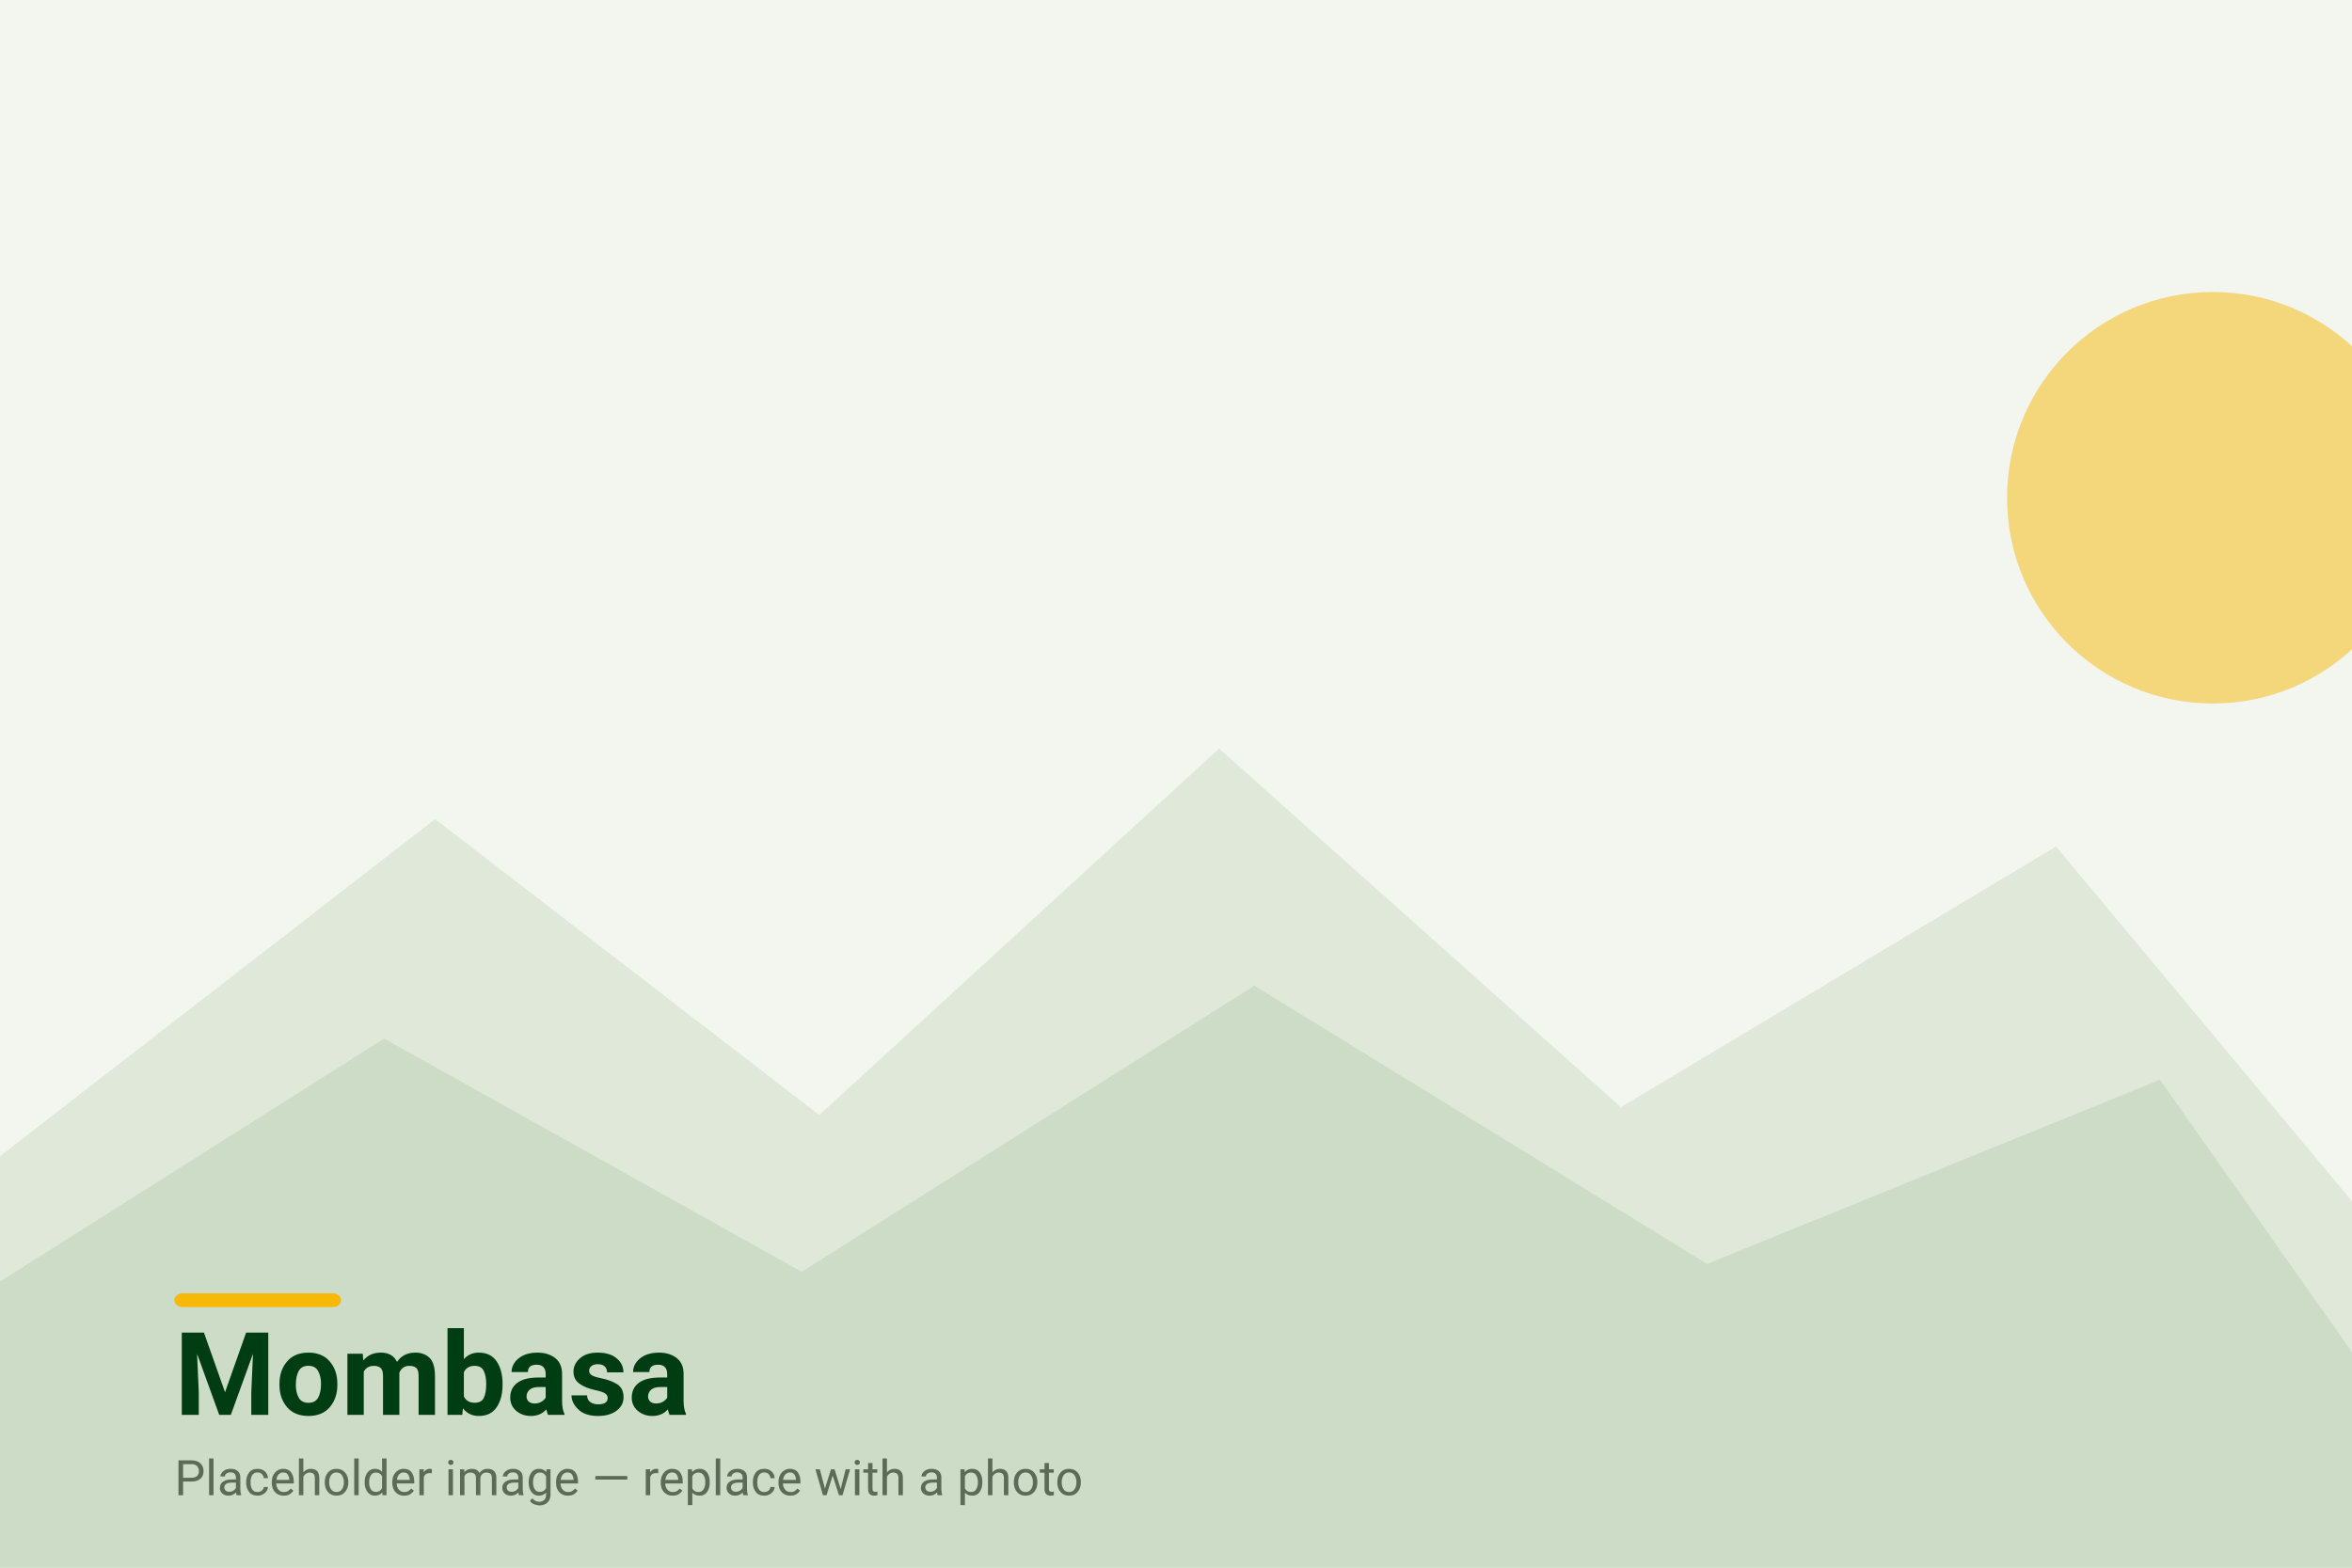
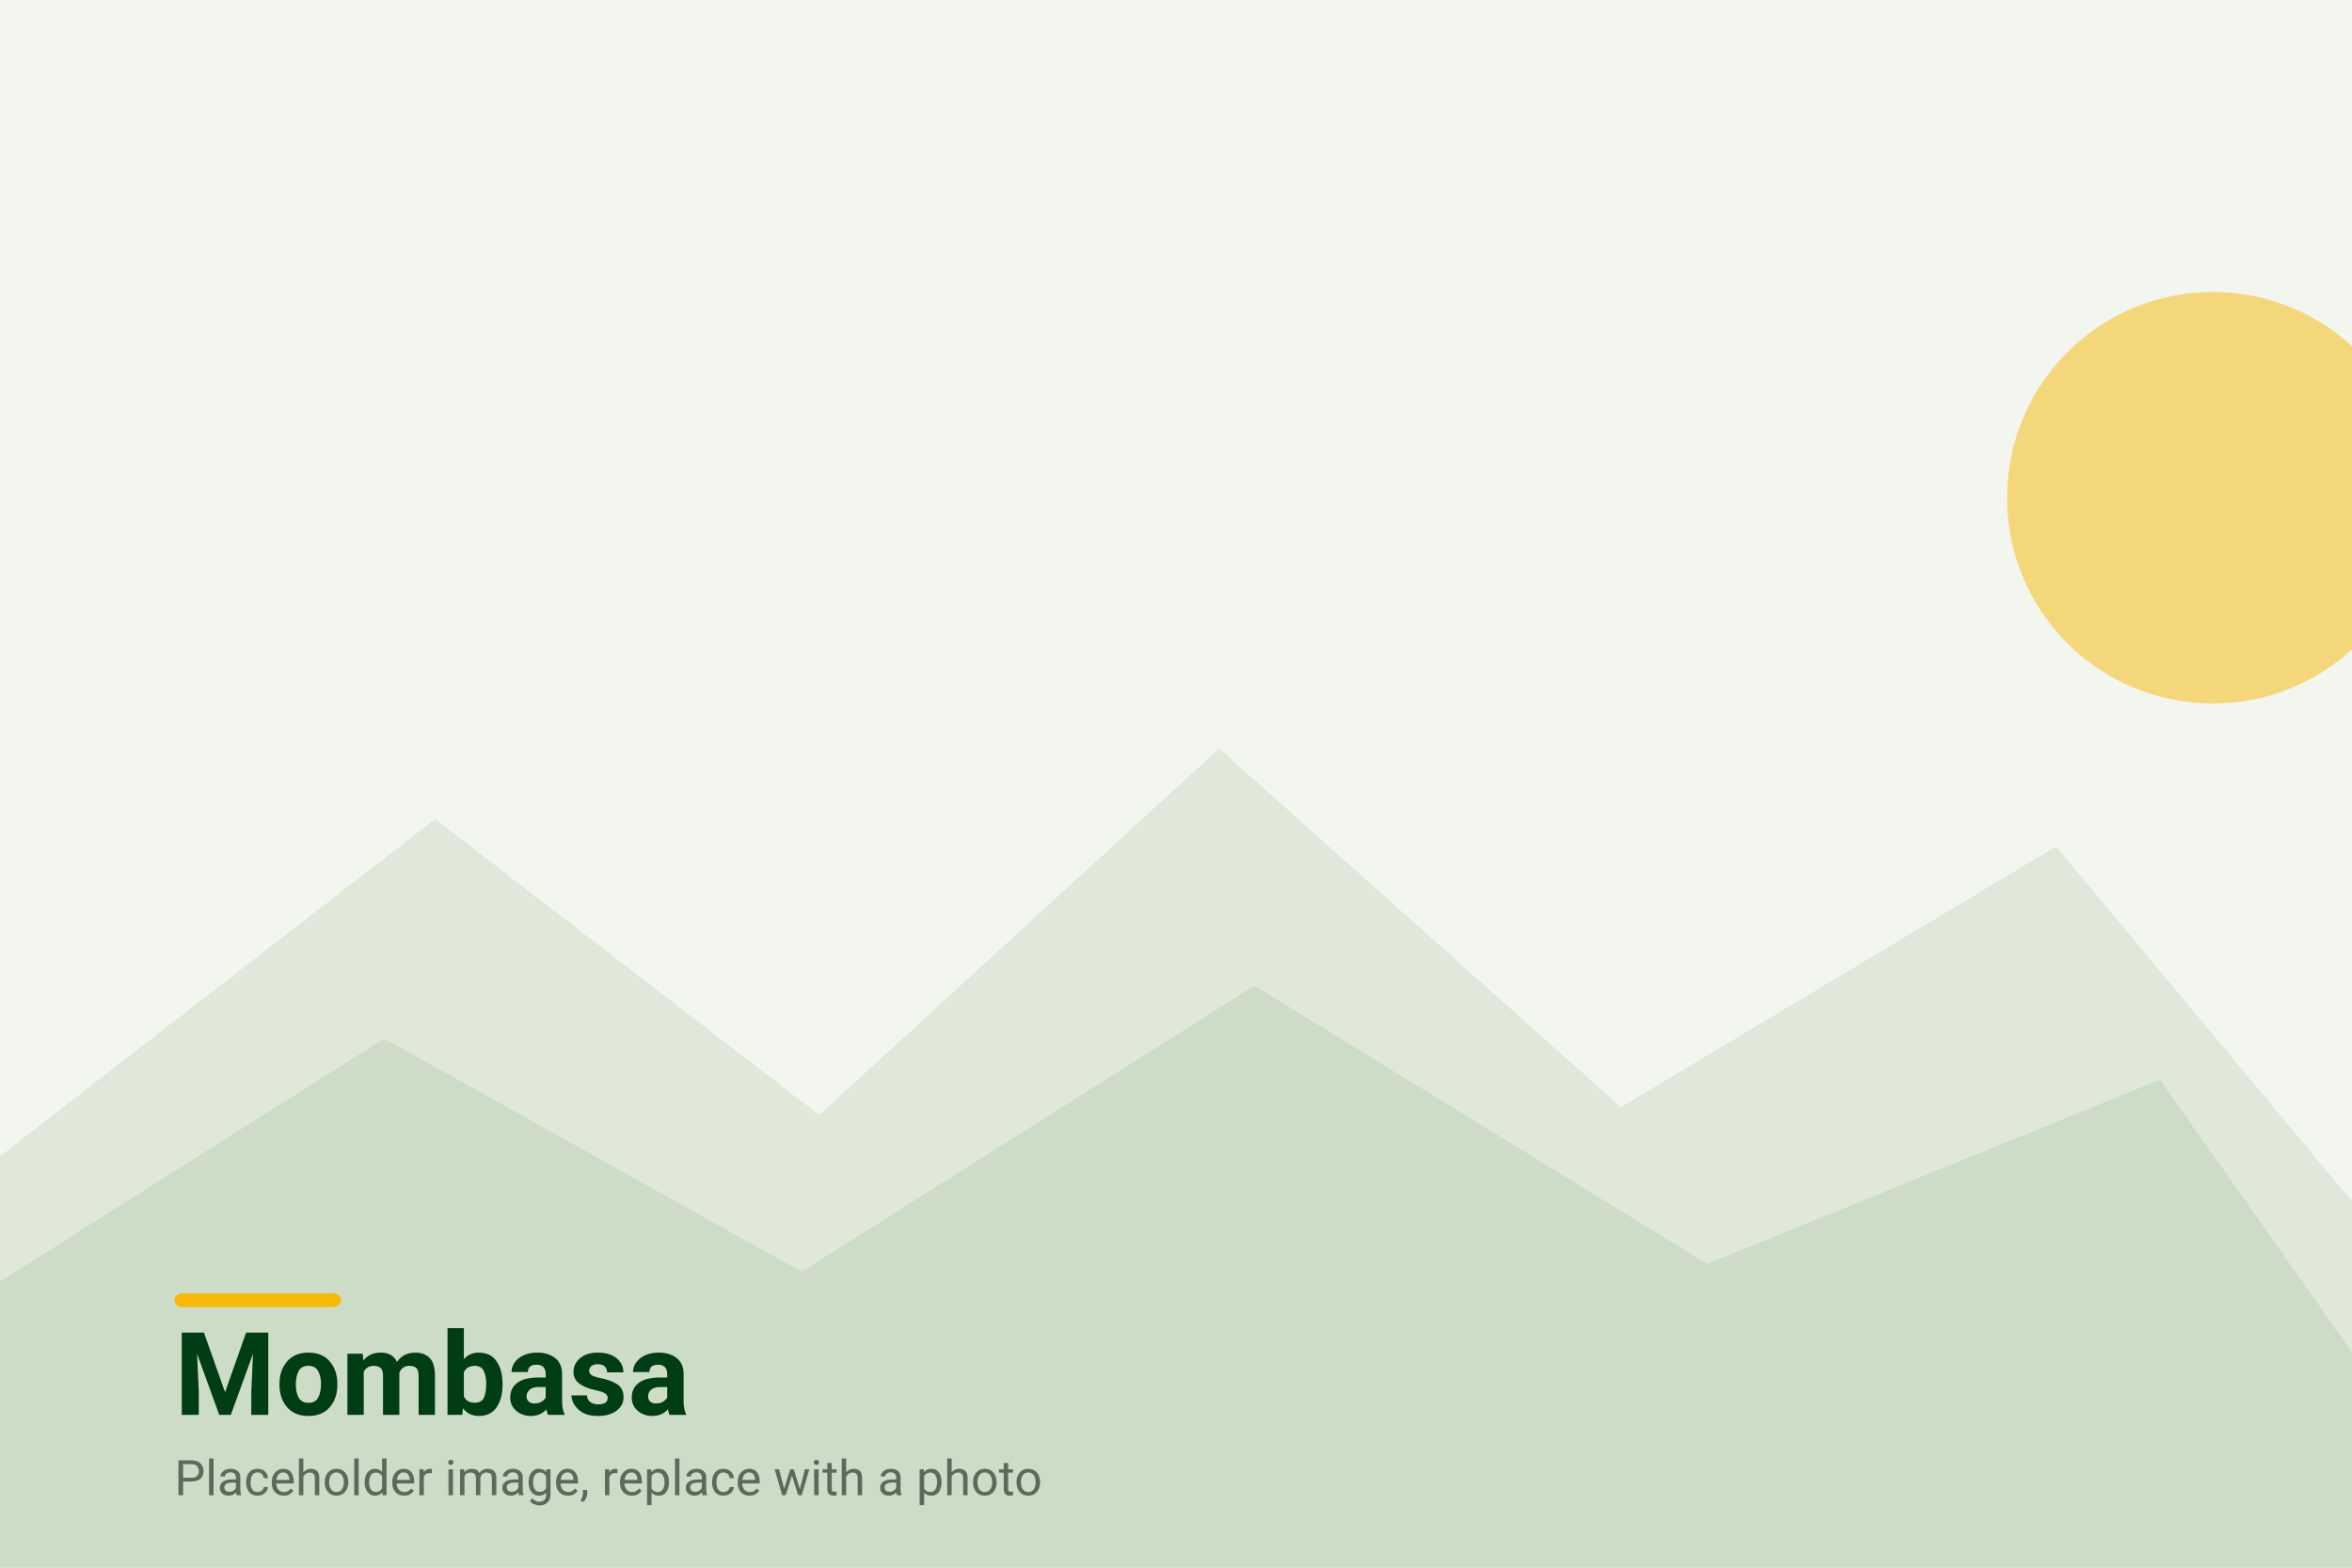
<svg xmlns="http://www.w3.org/2000/svg" viewBox="0 0 1200 800" width="1200" height="800" role="img" aria-label="Placeholder for Mombasa, photo 2">
  <rect width="1200" height="800" fill="#f2f6ef" />
  <circle cx="1129" cy="254" r="105" fill="#f8b808" fill-opacity=".5" />
  <path d="M0 590 222 418 418 569 622 382 827 565 1049 432 1200 613V800H0Z" fill="#dfe8d9" />
  <path d="M0 654 196 530 409 649 640 503 871 645 1102 551 1200 690V800H0Z" fill="#cddcc6" />
  <rect x="89" y="660" width="85" height="7" rx="4" fill="#f8b808" />
  <text x="89" y="722" font-family="system-ui,-apple-system,'Segoe UI',Roboto,Arial,sans-serif" font-size="59" font-weight="700" fill="#003d13">Mombasa</text>
-   <text x="89" y="763" font-family="system-ui,-apple-system,'Segoe UI',Roboto,Arial,sans-serif" font-size="25" fill="#5c6b58">Placeholder image — replace with a photo</text>
+   <text x="89" y="763" font-family="system-ui,-apple-system,'Segoe UI',Roboto,Arial,sans-serif" font-size="25" fill="#5c6b58">Placeholder image, replace with a photo</text>
</svg>
